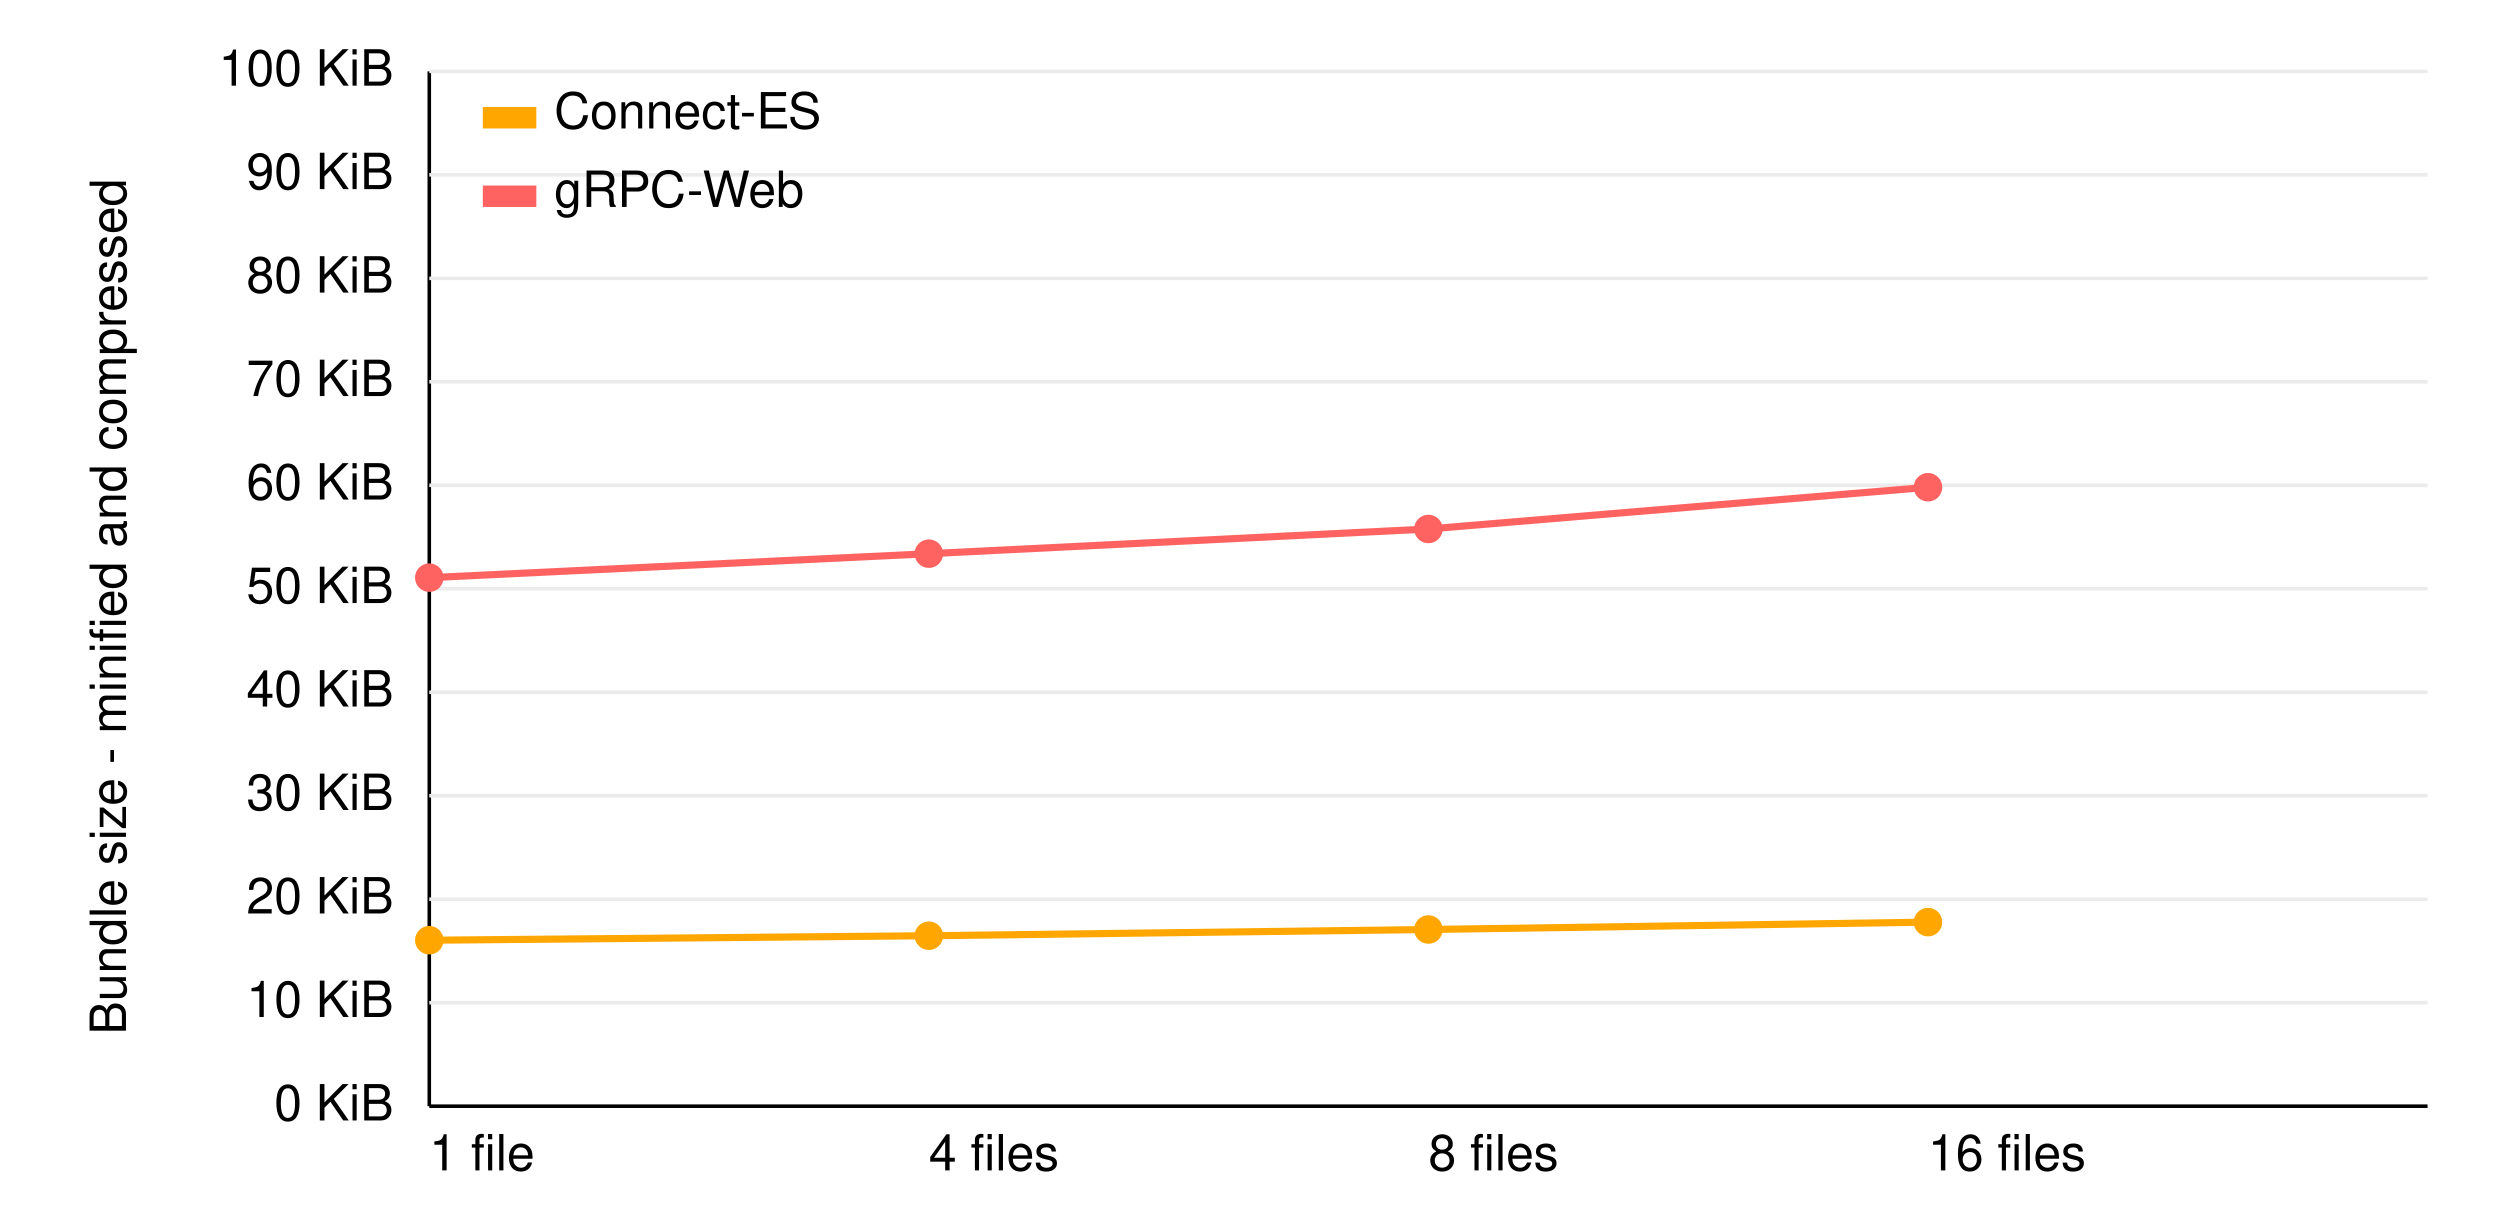
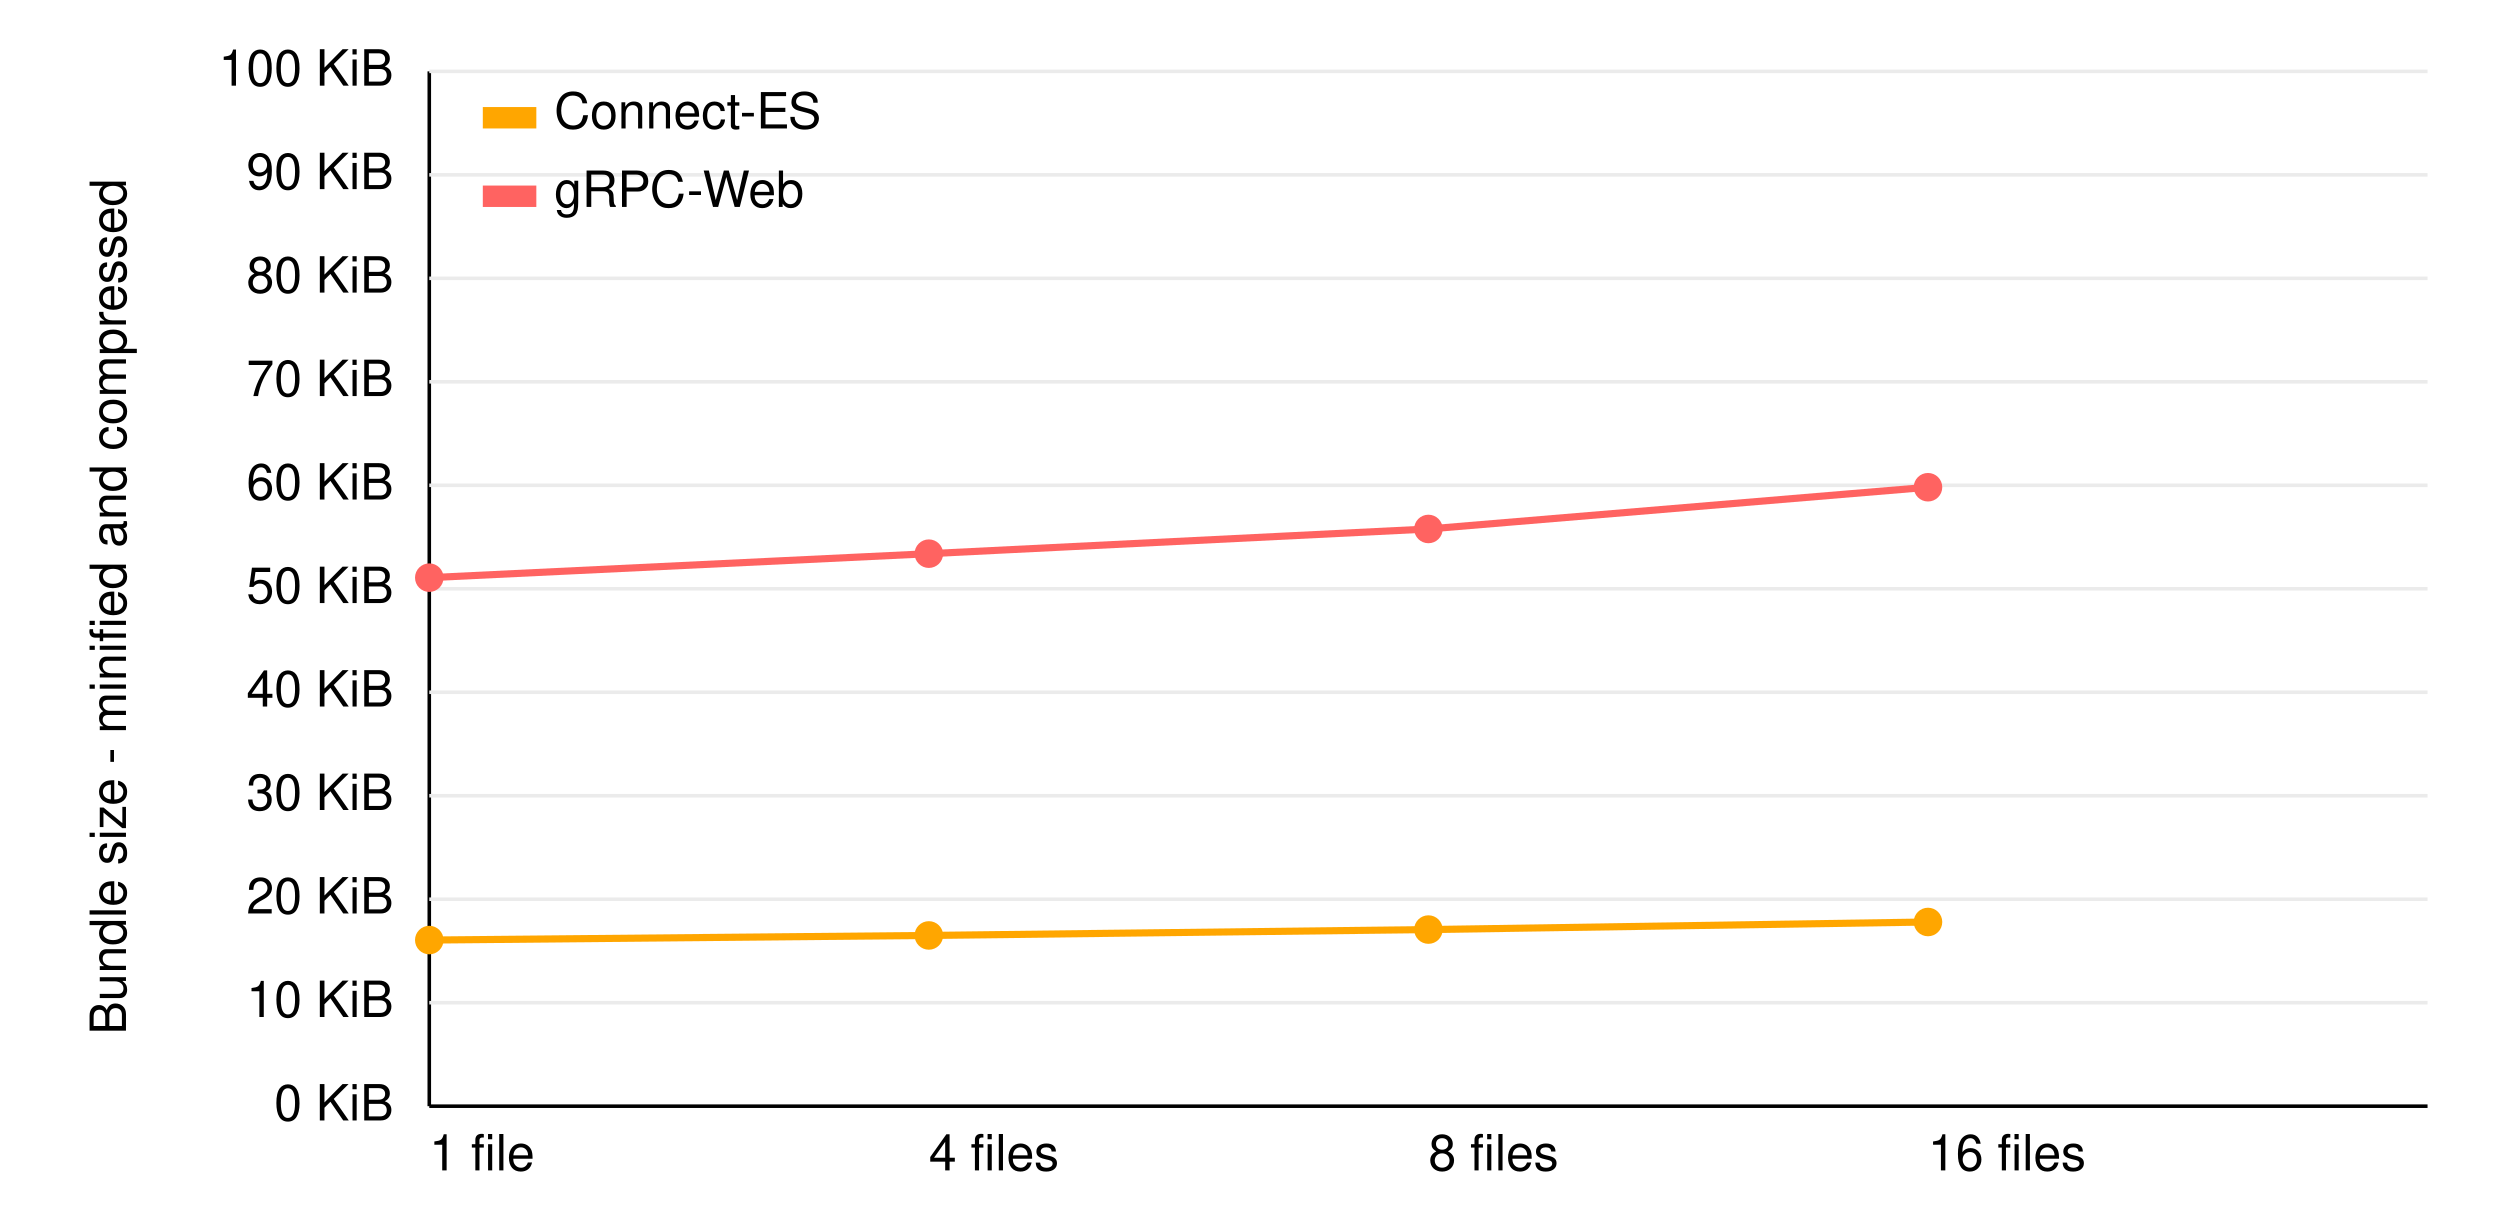
<svg xmlns="http://www.w3.org/2000/svg" version="1.1" width="680px" height="330px" viewBox="0 0 680 340" class="chart">
  <style>
      
      text {
        font: 14px Verdana, Helvetica, Arial, sans-serif;
      }
      
    </style>
  <g transform="translate(110,310)">
    <line y1="0" x2="560" stroke="black" />
    <text x="0" y="18" text-anchor="start">1 file</text>
    <text x="140" y="18" text-anchor="start">4 files</text>
    <text x="280" y="18" text-anchor="start">8 files</text>
    <text x="420" y="18" text-anchor="start">16 files</text>
  </g>
  <g transform="translate(110, 20)">
    <line x1="0" x2="0" y1="0" y2="290" stroke="black" />
    <g transform="rotate(-90), translate(-150,-85)">
      <text text-anchor="middle">Bundle size - minified and compressed</text>
    </g>
    <text x="-10" y="4" text-anchor="end">100 KiB</text>
    <line x1="0" x2="560" y1="0" y2="0" stroke="#ebebeb" />
    <text x="-10" y="33" text-anchor="end">90 KiB</text>
    <line x1="0" x2="560" y1="29" y2="29" stroke="#ebebeb" />
    <text x="-10" y="62" text-anchor="end">80 KiB</text>
    <line x1="0" x2="560" y1="58" y2="58" stroke="#ebebeb" />
    <text x="-10" y="91" text-anchor="end">70 KiB</text>
    <line x1="0" x2="560" y1="87" y2="87" stroke="#ebebeb" />
    <text x="-10" y="120" text-anchor="end">60 KiB</text>
    <line x1="0" x2="560" y1="116" y2="116" stroke="#ebebeb" />
    <text x="-10" y="149" text-anchor="end">50 KiB</text>
    <line x1="0" x2="560" y1="145" y2="145" stroke="#ebebeb" />
    <text x="-10" y="178" text-anchor="end">40 KiB</text>
    <line x1="0" x2="560" y1="174" y2="174" stroke="#ebebeb" />
    <text x="-10" y="207" text-anchor="end">30 KiB</text>
    <line x1="0" x2="560" y1="203" y2="203" stroke="#ebebeb" />
    <text x="-10" y="236" text-anchor="end">20 KiB</text>
    <line x1="0" x2="560" y1="232" y2="232" stroke="#ebebeb" />
    <text x="-10" y="265" text-anchor="end">10 KiB</text>
    <line x1="0" x2="560" y1="261" y2="261" stroke="#ebebeb" />
    <text x="-10" y="294" text-anchor="end">0 KiB</text>
  </g>
  <g transform="translate(110, 20)">
-     <polyline fill="none" stroke="#ffa600" stroke-width="2" points="0,243.492 140,242.232 280,240.488 420,238.417">
+     <polyline fill="none" stroke="#ffa600" stroke-width="2" points="0,243.447 140,242.15 280,240.505 420,238.383">
    </polyline>
-     <circle cx="0" cy="243.492" r="4" fill="#ffa600" />
-     <circle cx="140" cy="242.232" r="4" fill="#ffa600" />
-     <circle cx="280" cy="240.488" r="4" fill="#ffa600" />
-     <circle cx="420" cy="238.417" r="4" fill="#ffa600" />
+     <circle cx="0" cy="243.447" r="4" fill="#ffa600" />
+     <circle cx="140" cy="242.15" r="4" fill="#ffa600" />
+     <circle cx="280" cy="240.505" r="4" fill="#ffa600" />
+     <circle cx="420" cy="238.383" r="4" fill="#ffa600" />
  </g>
  <g transform="translate(110, 20)">
    <polyline fill="none" stroke="#ff6361" stroke-width="2" points="0,141.885 140,135.164 280,128.24 420,116.544">
    </polyline>
    <circle cx="0" cy="141.885" r="4" fill="#ff6361" />
    <circle cx="140" cy="135.164" r="4" fill="#ff6361" />
    <circle cx="280" cy="128.24" r="4" fill="#ff6361" />
    <circle cx="420" cy="116.544" r="4" fill="#ff6361" />
  </g>
  <g transform="translate(125, 30)">
    <g transform="translate(0, 0)">
      <rect width="15" height="6" fill="#ffa600" />
      <text x="20" y="6">Connect-ES</text>
    </g>
    <g transform="translate(0, 22)">
      <rect width="15" height="6" fill="#ff6361" />
      <text x="20" y="6">gRPC-Web</text>
    </g>
  </g>
</svg>
